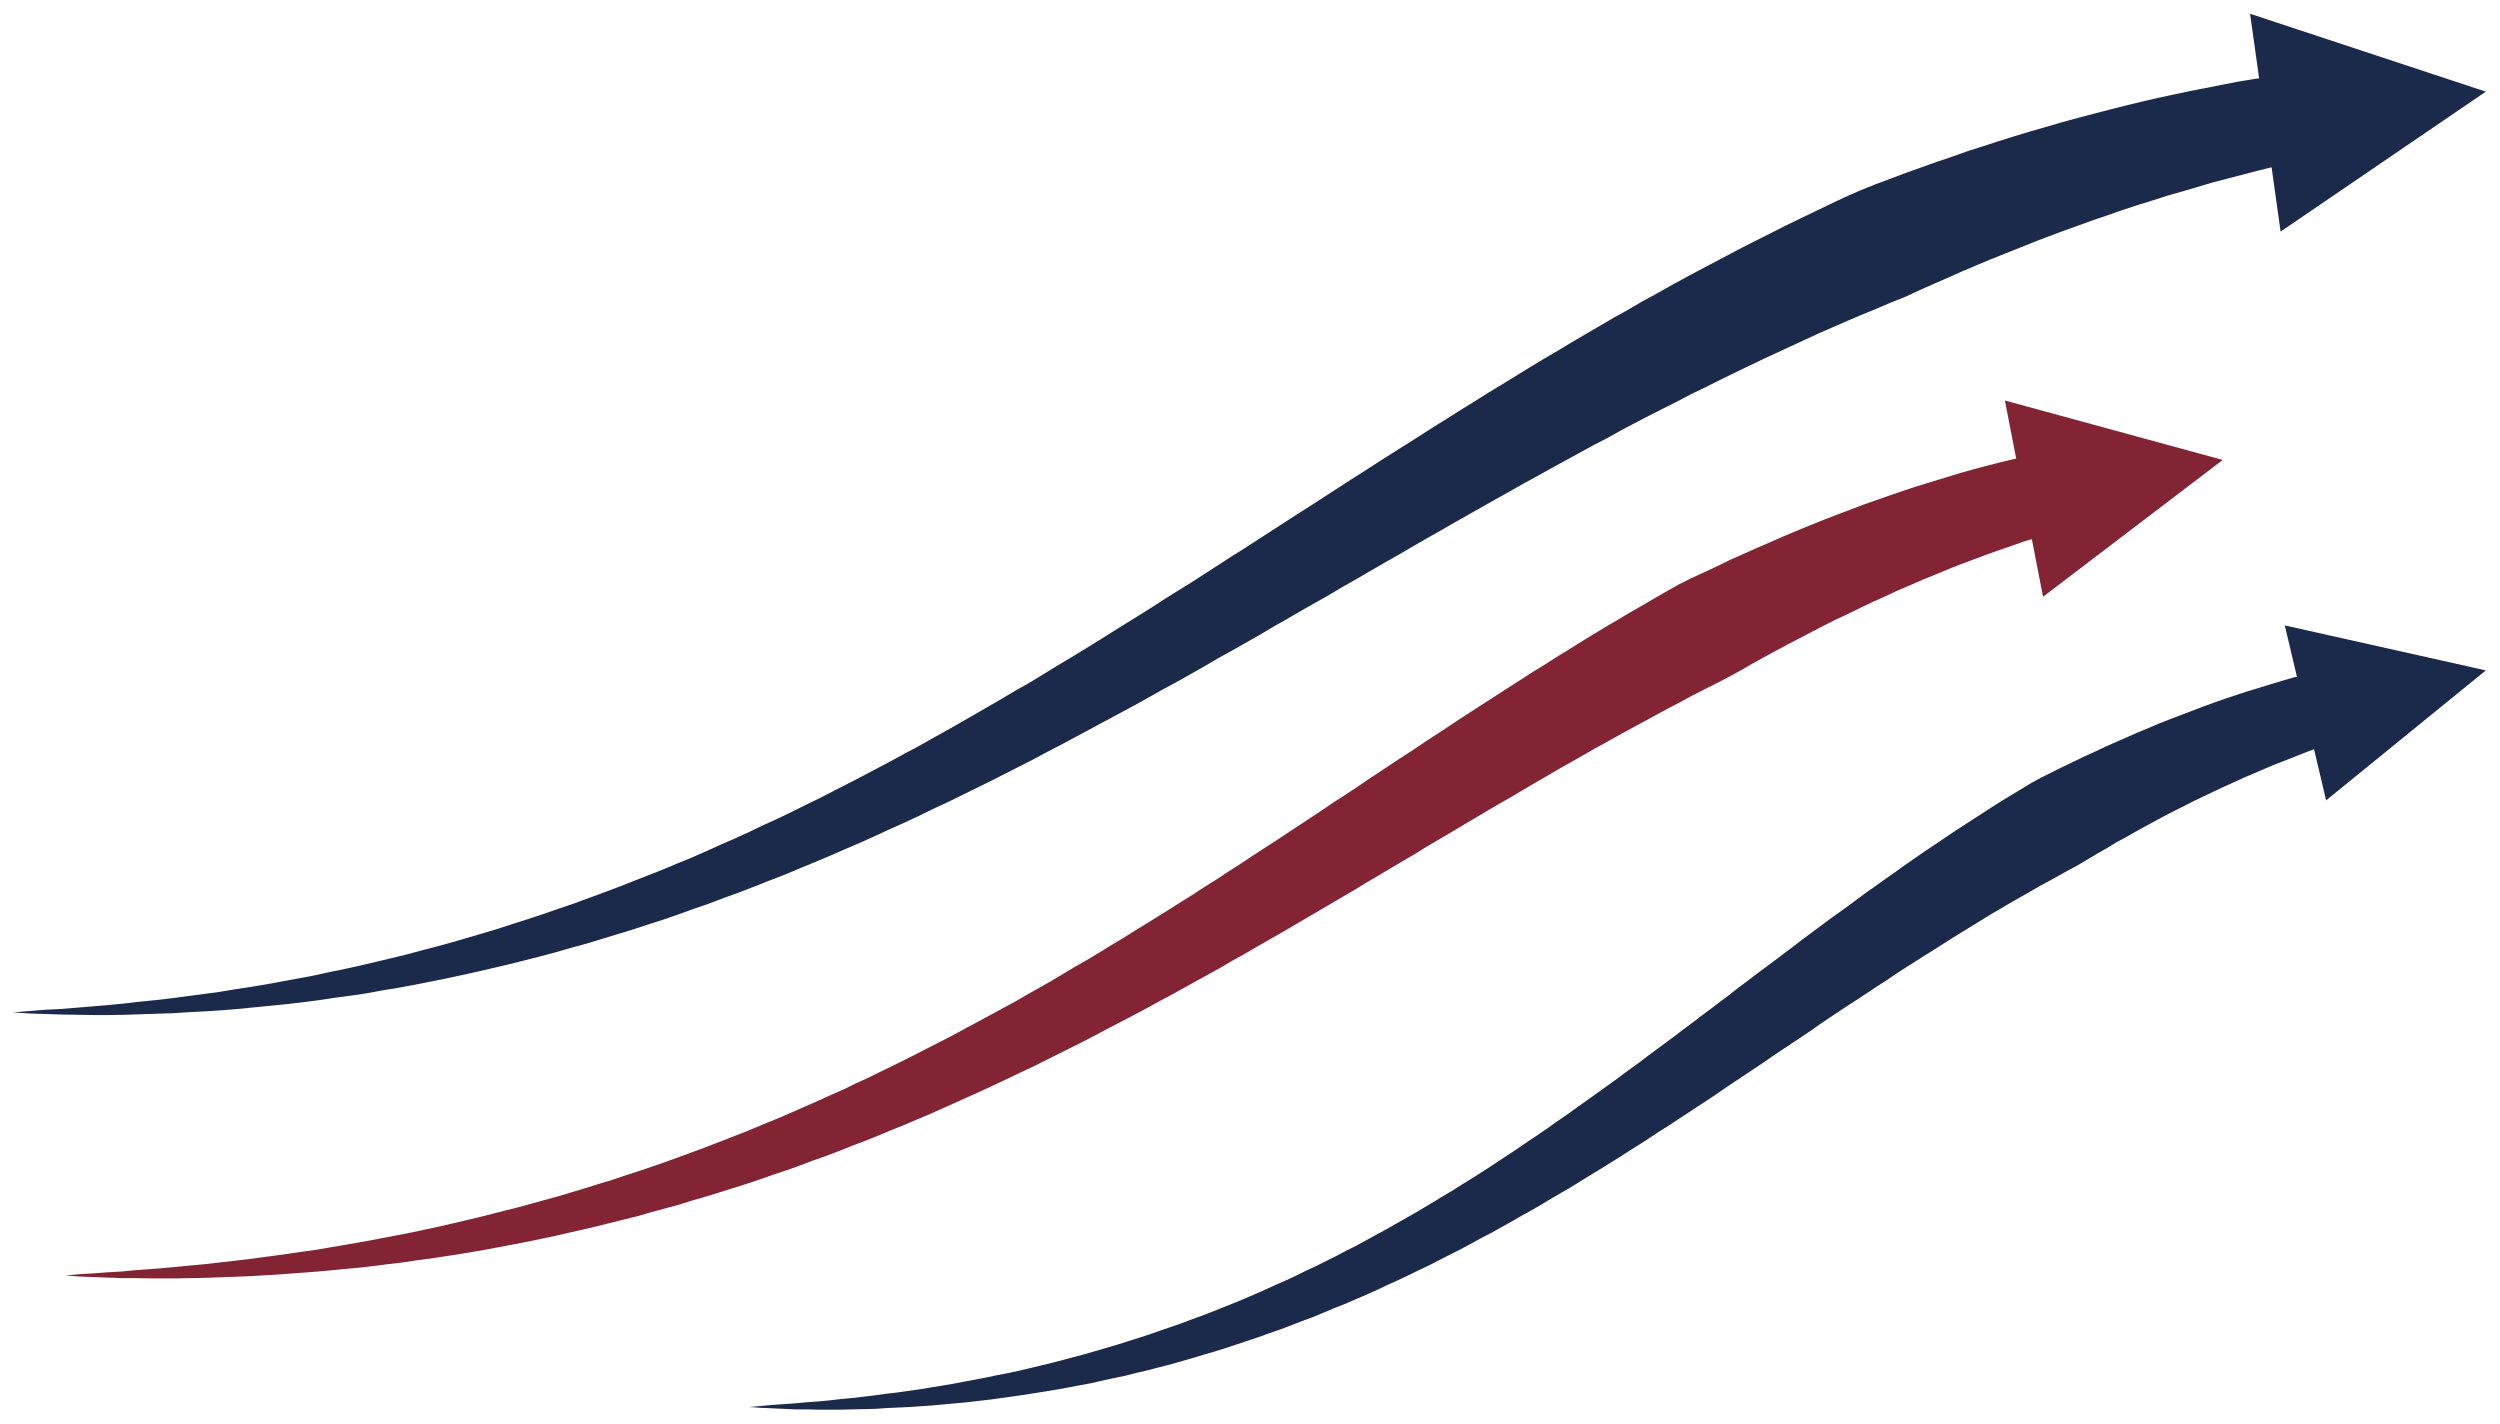
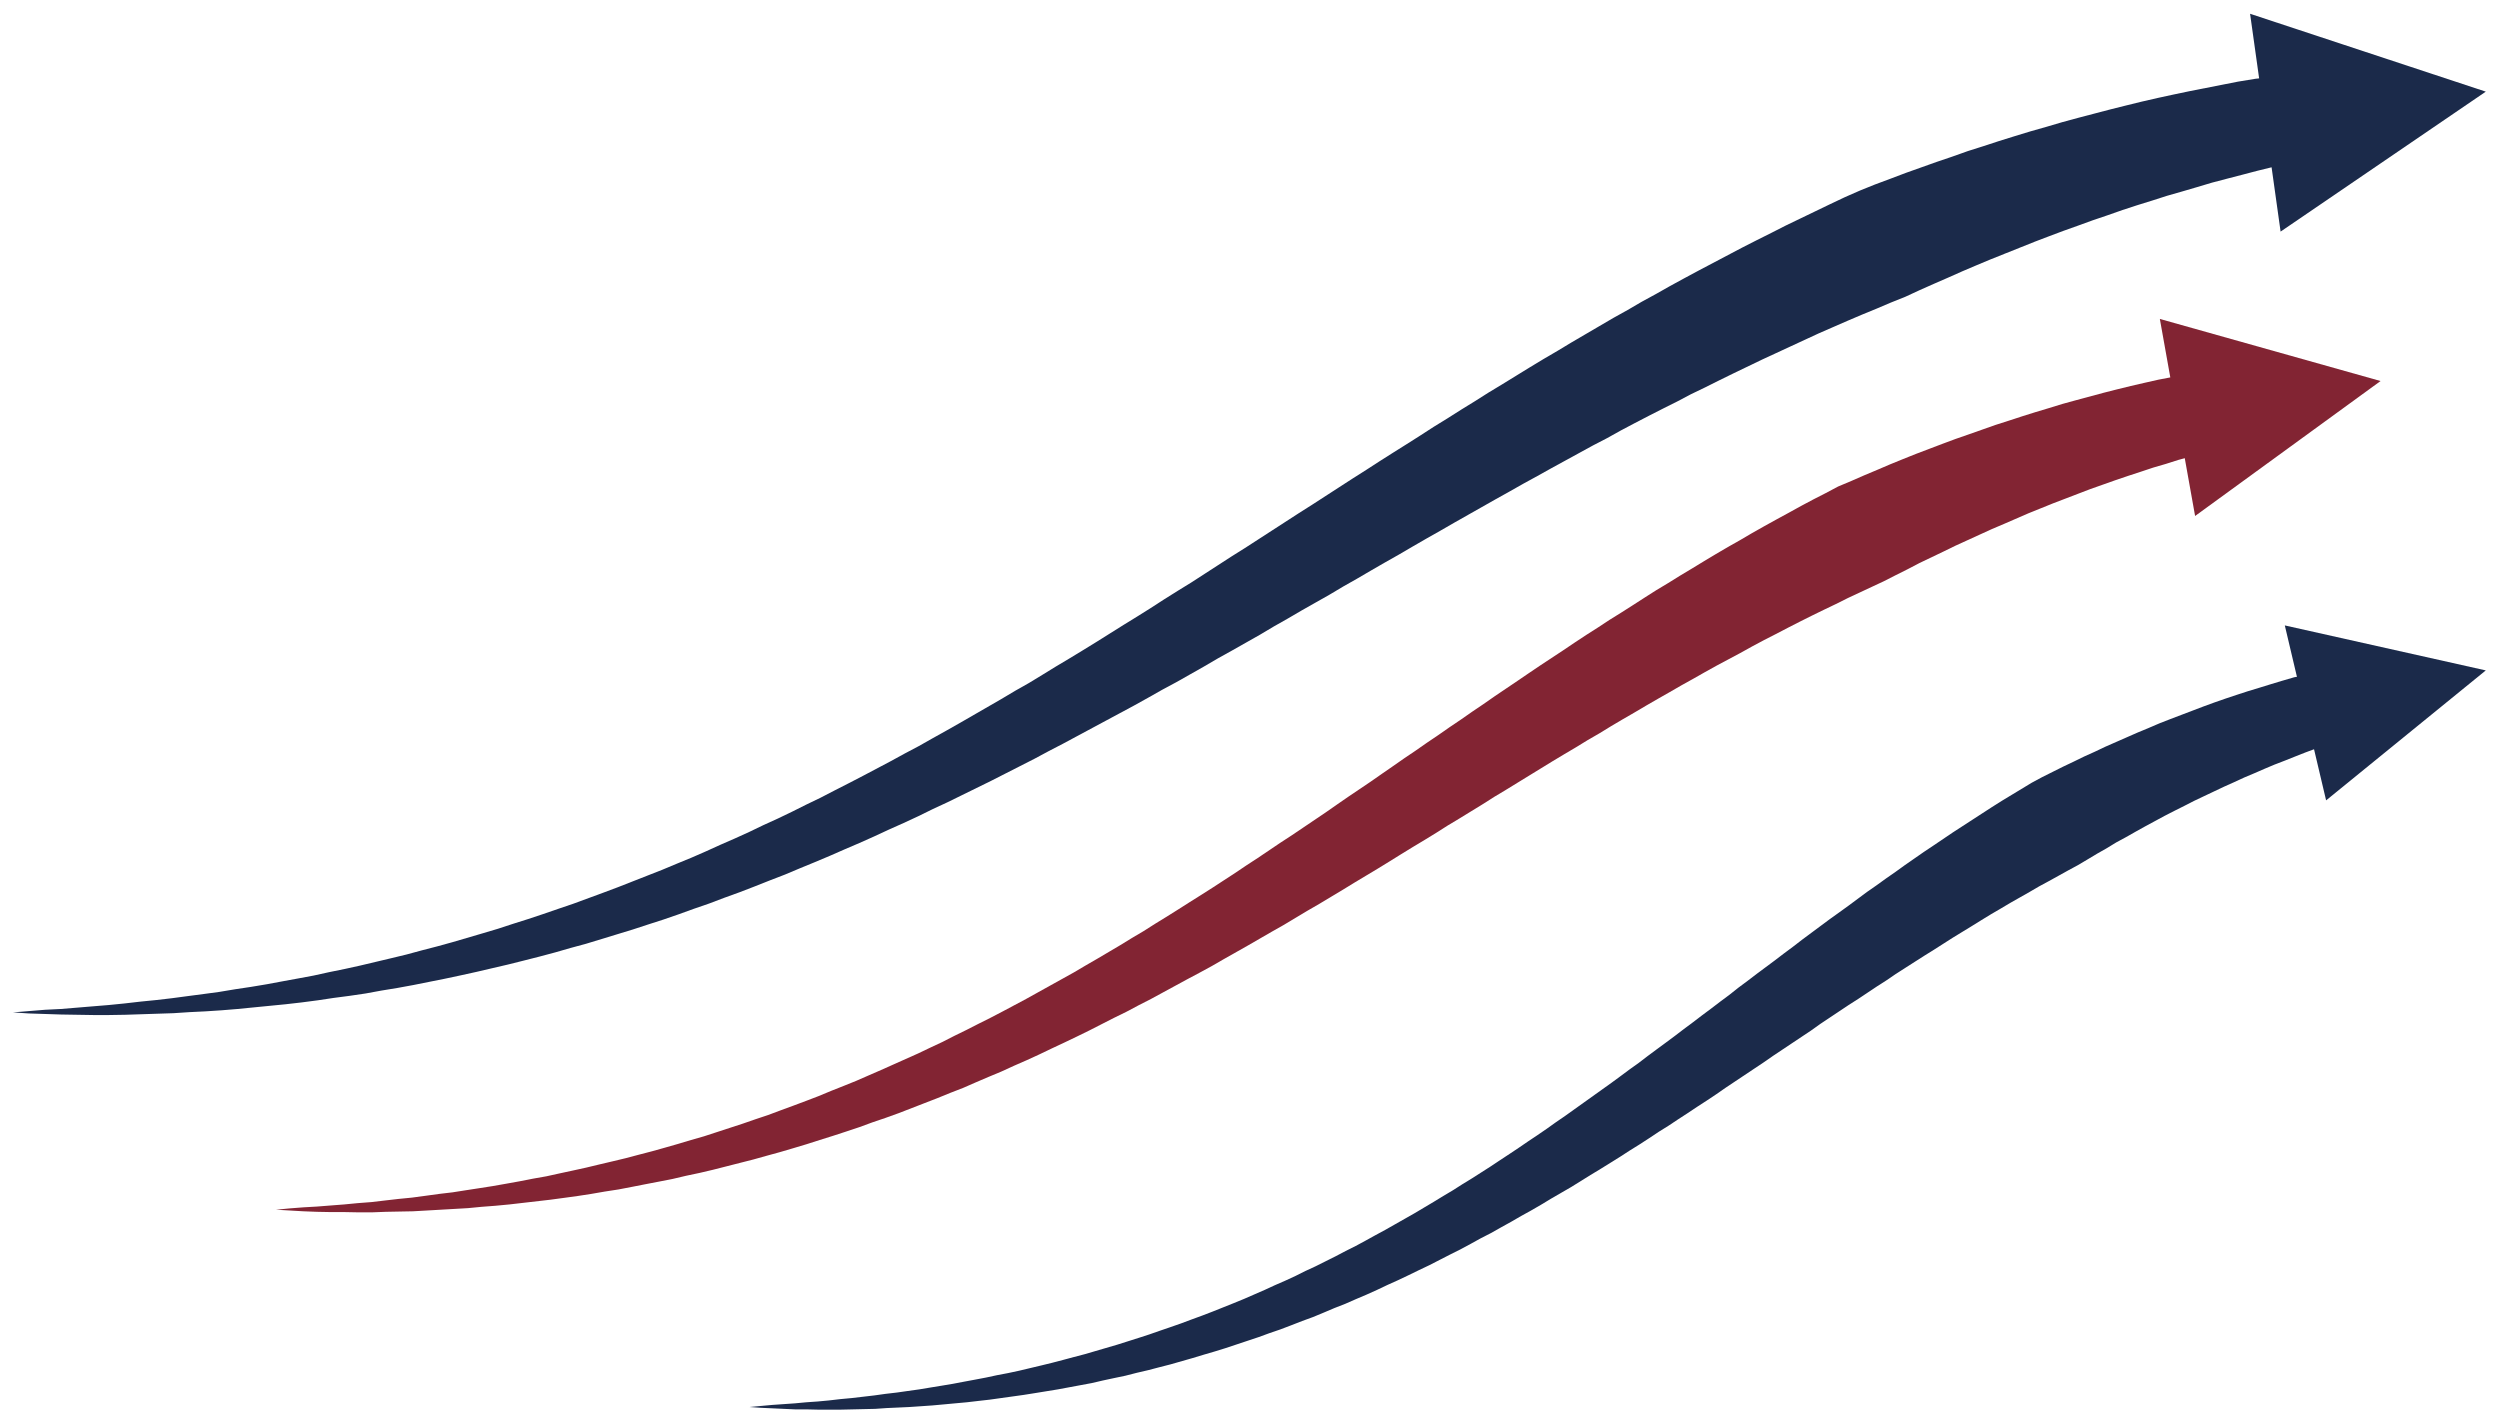
<svg xmlns="http://www.w3.org/2000/svg" viewBox="1.51 25.54 95.03 54.07" width="950" height="541">
  <path d="M2.00 64.00 L2.61 64.04 L3.22 64.06 L3.83 64.08 L4.44 64.09 L5.05 64.10 L5.66 64.10 L6.27 64.09 L6.88 64.07 L7.49 64.05 L8.10 64.03 L8.71 63.99 L9.32 63.96 L9.93 63.92 L10.54 63.87 L11.15 63.81 L11.76 63.75 L12.37 63.69 L12.98 63.62 L13.59 63.54 L14.19 63.45 L14.80 63.37 L15.41 63.28 L16.01 63.17 L16.62 63.07 L17.22 62.96 L17.82 62.84 L18.42 62.72 L19.03 62.59 L19.62 62.46 L20.22 62.32 L20.82 62.18 L21.42 62.03 L22.01 61.88 L22.61 61.72 L23.20 61.55 L23.79 61.39 L24.38 61.21 L24.97 61.03 L25.56 60.85 L26.14 60.66 L26.73 60.47 L27.31 60.27 L27.89 60.06 L28.47 59.86 L29.05 59.64 L29.63 59.43 L30.20 59.21 L30.78 58.98 L31.35 58.76 L31.92 58.52 L32.48 58.29 L33.05 58.05 L33.62 57.80 L34.18 57.56 L34.74 57.31 L35.30 57.05 L35.86 56.80 L36.42 56.54 L36.97 56.27 L37.53 56.01 L38.08 55.74 L38.63 55.47 L39.18 55.20 L39.73 54.92 L40.28 54.64 L40.83 54.36 L41.37 54.07 L41.91 53.79 L42.45 53.50 L42.99 53.21 L43.53 52.92 L44.07 52.63 L44.61 52.34 L45.15 52.04 L45.68 51.74 L46.22 51.45 L46.75 51.15 L47.28 50.85 L47.81 50.54 L48.35 50.24 L48.88 49.94 L49.41 49.64 L49.93 49.33 L50.46 49.03 L50.99 48.72 L51.52 48.42 L52.05 48.12 L52.57 47.81 L53.10 47.51 L53.63 47.20 L54.15 46.90 L54.68 46.60 L55.21 46.29 L55.73 45.99 L56.26 45.69 L56.78 45.39 L57.31 45.09 L57.84 44.79 L58.37 44.49 L58.89 44.20 L59.42 43.90 L59.95 43.61 L60.47 43.32 L61.00 43.03 L61.53 42.74 L62.06 42.45 L62.60 42.17 L63.12 41.88 L63.65 41.60 L64.19 41.32 L64.72 41.05 L65.26 40.78 L65.79 40.50 L66.33 40.24 L66.87 39.97 L67.40 39.71 L67.94 39.45 L68.48 39.19 L69.02 38.94 L69.56 38.69 L70.10 38.44 L70.64 38.19 L71.19 37.95 L71.74 37.71 L72.28 37.48 L72.84 37.25 L73.38 37.02 L73.93 36.80 L74.47 36.55 L75.01 36.31 L75.56 36.07 L76.10 35.83 L76.64 35.60 L77.19 35.37 L77.74 35.15 L78.29 34.93 L78.84 34.71 L79.39 34.50 L79.95 34.29 L80.51 34.09 L81.06 33.89 L81.62 33.70 L82.19 33.50 L82.74 33.32 L83.32 33.14 L83.88 32.96 L84.44 32.80 L85.02 32.63 L85.59 32.46 L86.16 32.31 L86.74 32.16 L87.31 32.01 L87.84 31.88 L88.39 31.78 L88.98 31.67 L89.58 31.56 L90.18 31.46 L90.78 31.35 L91.37 31.24 L91.97 31.12 L91.54 28.07 L90.94 28.13 L90.33 28.19 L89.73 28.25 L89.12 28.31 L88.51 28.37 L87.90 28.44 L87.25 28.51 L86.58 28.62 L85.97 28.74 L85.36 28.86 L84.75 28.98 L84.13 29.11 L83.53 29.24 L82.92 29.38 L82.31 29.53 L81.71 29.68 L81.10 29.84 L80.49 30.00 L79.90 30.16 L79.29 30.34 L78.69 30.51 L78.10 30.69 L77.49 30.88 L76.91 31.07 L76.31 31.26 L75.72 31.47 L75.13 31.67 L74.54 31.88 L73.95 32.09 L73.37 32.31 L72.78 32.53 L72.21 32.76 L71.64 33.01 L71.07 33.28 L70.51 33.55 L69.95 33.82 L69.39 34.09 L68.84 34.37 L68.28 34.65 L67.73 34.93 L67.18 35.22 L66.63 35.51 L66.08 35.80 L65.54 36.09 L64.99 36.39 L64.46 36.69 L63.91 36.99 L63.38 37.30 L62.84 37.60 L62.31 37.91 L61.78 38.22 L61.25 38.53 L60.72 38.85 L60.19 39.16 L59.66 39.48 L59.14 39.80 L58.62 40.12 L58.09 40.44 L57.57 40.77 L57.05 41.09 L56.53 41.42 L56.01 41.74 L55.50 42.07 L54.98 42.40 L54.47 42.72 L53.95 43.05 L53.44 43.38 L52.92 43.71 L52.41 44.04 L51.90 44.37 L51.39 44.70 L50.87 45.03 L50.36 45.36 L49.85 45.69 L49.34 46.02 L48.83 46.35 L48.32 46.67 L47.81 47.00 L47.30 47.33 L46.79 47.66 L46.27 47.98 L45.76 48.30 L45.25 48.63 L44.74 48.95 L44.22 49.27 L43.71 49.59 L43.20 49.91 L42.68 50.23 L42.17 50.54 L41.65 50.85 L41.13 51.17 L40.62 51.48 L40.09 51.78 L39.57 52.09 L39.05 52.39 L38.53 52.69 L38.01 52.99 L37.48 53.29 L36.96 53.58 L36.43 53.88 L35.90 54.16 L35.37 54.45 L34.84 54.73 L34.31 55.01 L33.77 55.29 L33.24 55.56 L32.70 55.84 L32.16 56.10 L31.62 56.37 L31.08 56.63 L30.53 56.88 L29.99 57.14 L29.44 57.39 L28.89 57.63 L28.34 57.88 L27.79 58.12 L27.23 58.35 L26.68 58.58 L26.12 58.80 L25.56 59.02 L25.00 59.24 L24.44 59.45 L23.87 59.66 L23.30 59.87 L22.74 60.06 L22.16 60.26 L21.59 60.45 L21.02 60.63 L20.44 60.82 L19.87 60.99 L19.29 61.16 L18.71 61.33 L18.13 61.49 L17.55 61.64 L16.96 61.80 L16.38 61.94 L15.79 62.08 L15.20 62.22 L14.61 62.35 L14.02 62.47 L13.43 62.60 L12.84 62.71 L12.24 62.82 L11.65 62.93 L11.05 63.03 L10.45 63.12 L9.85 63.22 L9.26 63.30 L8.65 63.38 L8.05 63.46 L7.45 63.53 L6.85 63.59 L6.24 63.66 L5.64 63.72 L5.03 63.77 L4.43 63.82 L3.82 63.87 L3.22 63.90 L2.61 63.95 L2.00 64.00 Z" fill="#1B2A4A" />
  <path d="M96.00 29.00 L88.20 34.32 L87.04 26.04 Z" fill="#1B2A4A" />
-   <path d="M4.00 74.00 L4.53 74.04 L5.06 74.06 L5.60 74.08 L6.13 74.10 L6.66 74.10 L7.19 74.11 L7.73 74.11 L8.26 74.11 L8.79 74.10 L9.33 74.09 L9.86 74.07 L10.39 74.05 L10.93 74.03 L11.46 74.00 L11.99 73.97 L12.53 73.93 L13.06 73.89 L13.59 73.85 L14.13 73.80 L14.65 73.75 L15.19 73.70 L15.72 73.64 L16.25 73.57 L16.78 73.51 L17.31 73.43 L17.84 73.36 L18.37 73.28 L18.90 73.20 L19.43 73.11 L19.96 73.02 L20.49 72.92 L21.02 72.82 L21.54 72.72 L22.07 72.61 L22.59 72.50 L23.11 72.38 L23.64 72.26 L24.16 72.14 L24.68 72.01 L25.20 71.88 L25.73 71.75 L26.24 71.60 L26.76 71.46 L27.28 71.32 L27.79 71.16 L28.31 71.01 L28.83 70.85 L29.34 70.69 L29.85 70.53 L30.36 70.36 L30.87 70.18 L31.38 70.01 L31.89 69.83 L32.39 69.64 L32.90 69.46 L33.40 69.27 L33.90 69.07 L34.40 68.88 L34.90 68.68 L35.40 68.47 L35.90 68.27 L36.39 68.06 L36.89 67.85 L37.38 67.63 L37.87 67.41 L38.36 67.19 L38.85 66.97 L39.34 66.74 L39.83 66.51 L40.31 66.28 L40.80 66.05 L41.28 65.81 L41.76 65.57 L42.24 65.33 L42.72 65.09 L43.20 64.84 L43.67 64.59 L44.15 64.34 L44.63 64.09 L45.10 63.84 L45.57 63.58 L46.04 63.33 L46.51 63.07 L46.98 62.81 L47.45 62.55 L47.92 62.29 L48.38 62.02 L48.85 61.76 L49.31 61.49 L49.78 61.22 L50.24 60.96 L50.70 60.69 L51.16 60.42 L51.62 60.15 L52.08 59.88 L52.54 59.61 L53.00 59.34 L53.46 59.06 L53.92 58.79 L54.37 58.52 L54.83 58.25 L55.29 57.98 L55.74 57.70 L56.20 57.43 L56.66 57.16 L57.11 56.89 L57.57 56.62 L58.02 56.35 L58.48 56.08 L58.94 55.82 L59.39 55.55 L59.85 55.28 L60.30 55.02 L60.76 54.75 L61.22 54.49 L61.68 54.23 L62.13 53.97 L62.59 53.72 L63.05 53.46 L63.51 53.21 L63.97 52.96 L64.43 52.71 L64.89 52.46 L65.35 52.22 L65.81 51.97 L66.28 51.73 L66.74 51.50 L67.20 51.26 L67.66 51.01 L68.11 50.75 L68.56 50.50 L69.02 50.25 L69.47 50.01 L69.93 49.77 L70.39 49.53 L70.85 49.29 L71.31 49.06 L71.78 48.84 L72.25 48.61 L72.71 48.39 L73.18 48.18 L73.65 47.96 L74.12 47.76 L74.60 47.55 L75.07 47.36 L75.55 47.16 L76.03 46.97 L76.51 46.79 L76.99 46.61 L77.47 46.44 L77.96 46.27 L78.44 46.10 L78.87 45.97 L79.34 45.86 L79.86 45.74 L80.37 45.61 L80.89 45.49 L81.41 45.37 L81.93 45.25 L82.44 45.12 L81.91 42.37 L81.38 42.44 L80.85 42.52 L80.33 42.60 L79.80 42.68 L79.28 42.77 L78.75 42.85 L78.17 42.94 L77.58 43.08 L77.04 43.22 L76.51 43.36 L75.98 43.51 L75.46 43.67 L74.93 43.83 L74.41 43.99 L73.89 44.16 L73.37 44.34 L72.85 44.52 L72.34 44.70 L71.82 44.90 L71.31 45.09 L70.80 45.29 L70.30 45.49 L69.79 45.70 L69.29 45.91 L68.79 46.13 L68.28 46.35 L67.79 46.57 L67.29 46.79 L66.80 47.03 L66.31 47.26 L65.81 47.49 L65.33 47.73 L64.85 48.00 L64.38 48.27 L63.92 48.54 L63.45 48.81 L62.98 49.09 L62.52 49.36 L62.06 49.64 L61.60 49.92 L61.14 50.21 L60.68 50.49 L60.23 50.78 L59.77 51.06 L59.32 51.35 L58.87 51.64 L58.42 51.93 L57.97 52.22 L57.52 52.51 L57.07 52.80 L56.62 53.10 L56.18 53.39 L55.73 53.68 L55.29 53.98 L54.84 54.27 L54.40 54.56 L53.95 54.86 L53.51 55.15 L53.07 55.45 L52.63 55.74 L52.18 56.03 L51.74 56.33 L51.30 56.62 L50.86 56.91 L50.42 57.20 L49.97 57.50 L49.53 57.78 L49.09 58.07 L48.65 58.36 L48.20 58.65 L47.76 58.94 L47.31 59.22 L46.87 59.51 L46.42 59.79 L45.98 60.07 L45.53 60.35 L45.08 60.63 L44.64 60.90 L44.19 61.18 L43.74 61.45 L43.29 61.73 L42.84 62.00 L42.38 62.26 L41.93 62.53 L41.48 62.80 L41.02 63.06 L40.56 63.32 L40.11 63.58 L39.65 63.83 L39.19 64.08 L38.73 64.33 L38.26 64.58 L37.80 64.83 L37.34 65.07 L36.87 65.31 L36.40 65.55 L35.93 65.79 L35.46 66.02 L34.99 66.25 L34.52 66.48 L34.04 66.70 L33.57 66.93 L33.09 67.14 L32.61 67.36 L32.13 67.57 L31.65 67.78 L31.17 67.99 L30.68 68.19 L30.20 68.39 L29.71 68.59 L29.22 68.78 L28.73 68.97 L28.24 69.16 L27.75 69.34 L27.26 69.52 L26.76 69.70 L26.27 69.87 L25.77 70.04 L25.27 70.20 L24.77 70.37 L24.27 70.52 L23.76 70.68 L23.26 70.83 L22.76 70.98 L22.25 71.12 L21.74 71.26 L21.24 71.40 L20.72 71.53 L20.21 71.66 L19.70 71.79 L19.19 71.91 L18.68 72.03 L18.16 72.15 L17.64 72.26 L17.13 72.37 L16.61 72.47 L16.09 72.57 L15.57 72.67 L15.06 72.76 L14.54 72.85 L14.01 72.94 L13.49 73.03 L12.97 73.10 L12.44 73.18 L11.92 73.25 L11.40 73.32 L10.87 73.39 L10.34 73.45 L9.82 73.51 L9.29 73.57 L8.76 73.62 L8.24 73.67 L7.71 73.72 L7.18 73.76 L6.65 73.80 L6.12 73.85 L5.59 73.88 L5.06 73.92 L4.53 73.95 L4.00 74.00 Z" fill="#822433" />
-   <path d="M86.00 43.00 L79.17 48.20 L77.72 40.74 Z" fill="#822433" />
+   <path d="M12.00 71.50 L12.52 71.53 L13.04 71.56 L13.56 71.58 L14.08 71.59 L14.60 71.59 L15.13 71.60 L15.65 71.60 L16.17 71.58 L16.69 71.57 L17.21 71.56 L17.74 71.53 L18.26 71.50 L18.78 71.47 L19.30 71.44 L19.82 71.39 L20.34 71.35 L20.87 71.30 L21.39 71.24 L21.91 71.18 L22.43 71.12 L22.95 71.05 L23.46 70.98 L23.98 70.90 L24.50 70.81 L25.02 70.73 L25.54 70.63 L26.05 70.53 L26.57 70.43 L27.08 70.33 L27.59 70.21 L28.11 70.10 L28.62 69.98 L29.13 69.85 L29.64 69.72 L30.15 69.59 L30.65 69.45 L31.16 69.31 L31.67 69.16 L32.17 69.01 L32.67 68.85 L33.18 68.69 L33.67 68.53 L34.18 68.36 L34.67 68.18 L35.17 68.01 L35.67 67.83 L36.16 67.64 L36.65 67.45 L37.14 67.26 L37.63 67.06 L38.12 66.87 L38.60 66.66 L39.09 66.45 L39.57 66.25 L40.05 66.03 L40.53 65.82 L41.01 65.60 L41.49 65.37 L41.96 65.15 L42.44 64.92 L42.91 64.69 L43.38 64.45 L43.85 64.21 L44.32 63.98 L44.79 63.73 L45.26 63.49 L45.72 63.24 L46.18 62.99 L46.64 62.74 L47.11 62.49 L47.57 62.24 L48.02 61.98 L48.48 61.72 L48.94 61.46 L49.39 61.20 L49.84 60.94 L50.30 60.68 L50.75 60.41 L51.20 60.14 L51.65 59.88 L52.10 59.61 L52.55 59.34 L52.99 59.07 L53.44 58.80 L53.89 58.53 L54.33 58.26 L54.78 57.98 L55.22 57.71 L55.67 57.44 L56.11 57.17 L56.55 56.89 L57.00 56.62 L57.44 56.35 L57.88 56.08 L58.32 55.80 L58.77 55.53 L59.21 55.26 L59.65 54.99 L60.09 54.72 L60.53 54.45 L60.98 54.18 L61.42 53.92 L61.86 53.65 L62.31 53.39 L62.75 53.12 L63.19 52.86 L63.64 52.60 L64.08 52.34 L64.53 52.08 L64.97 51.83 L65.42 51.57 L65.87 51.32 L66.31 51.07 L66.76 50.82 L67.21 50.58 L67.66 50.34 L68.11 50.09 L68.56 49.85 L69.01 49.62 L69.47 49.38 L69.92 49.15 L70.38 48.92 L70.83 48.70 L71.29 48.48 L71.75 48.25 L72.20 48.04 L72.67 47.82 L73.12 47.61 L73.57 47.38 L74.03 47.15 L74.47 46.92 L74.93 46.70 L75.39 46.48 L75.84 46.26 L76.30 46.05 L76.76 45.84 L77.22 45.63 L77.69 45.43 L78.15 45.23 L78.61 45.03 L79.08 44.84 L79.55 44.65 L80.02 44.47 L80.49 44.29 L80.96 44.11 L81.44 43.94 L81.92 43.77 L82.39 43.61 L82.88 43.45 L83.36 43.29 L83.84 43.15 L84.31 43.00 L84.75 42.88 L85.22 42.77 L85.73 42.66 L86.24 42.55 L86.74 42.44 L87.25 42.32 L87.76 42.21 L88.27 42.09 L87.77 39.34 L87.26 39.40 L86.74 39.47 L86.22 39.54 L85.71 39.61 L85.19 39.68 L84.68 39.76 L84.12 39.84 L83.55 39.95 L83.02 40.07 L82.50 40.19 L81.97 40.32 L81.46 40.45 L80.94 40.59 L80.42 40.73 L79.91 40.87 L79.39 41.03 L78.89 41.18 L78.38 41.34 L77.86 41.51 L77.36 41.67 L76.85 41.85 L76.34 42.03 L75.85 42.20 L75.34 42.39 L74.84 42.58 L74.34 42.77 L73.84 42.97 L73.35 43.17 L72.86 43.38 L72.36 43.59 L71.88 43.80 L71.38 44.01 L70.91 44.26 L70.44 44.50 L69.97 44.75 L69.50 45.01 L69.04 45.26 L68.57 45.52 L68.11 45.78 L67.65 46.05 L67.19 46.31 L66.73 46.58 L66.28 46.85 L65.82 47.13 L65.37 47.40 L64.92 47.68 L64.47 47.95 L64.03 48.23 L63.58 48.52 L63.14 48.80 L62.69 49.08 L62.25 49.37 L61.81 49.65 L61.37 49.94 L60.94 50.23 L60.50 50.52 L60.06 50.81 L59.63 51.10 L59.19 51.40 L58.76 51.69 L58.33 51.98 L57.90 52.28 L57.47 52.57 L57.04 52.87 L56.61 53.16 L56.18 53.46 L55.75 53.75 L55.32 54.05 L54.89 54.34 L54.46 54.64 L54.04 54.93 L53.61 55.23 L53.18 55.52 L52.75 55.81 L52.33 56.10 L51.90 56.40 L51.47 56.69 L51.04 56.98 L50.61 57.27 L50.18 57.55 L49.75 57.84 L49.32 58.13 L48.89 58.41 L48.46 58.70 L48.03 58.98 L47.60 59.26 L47.16 59.54 L46.73 59.81 L46.29 60.09 L45.86 60.36 L45.42 60.63 L44.98 60.91 L44.54 61.17 L44.10 61.44 L43.66 61.70 L43.22 61.96 L42.77 62.22 L42.33 62.48 L41.88 62.73 L41.43 62.98 L40.98 63.23 L40.53 63.48 L40.08 63.72 L39.63 63.96 L39.17 64.20 L38.71 64.43 L38.26 64.66 L37.79 64.89 L37.34 65.12 L36.87 65.34 L36.41 65.56 L35.94 65.77 L35.47 65.98 L35.00 66.19 L34.54 66.39 L34.06 66.60 L33.59 66.79 L33.11 66.98 L32.63 67.18 L32.16 67.36 L31.68 67.54 L31.19 67.72 L30.71 67.90 L30.23 68.06 L29.74 68.23 L29.25 68.39 L28.76 68.55 L28.27 68.71 L27.78 68.85 L27.28 69.00 L26.79 69.14 L26.29 69.28 L25.79 69.41 L25.30 69.54 L24.80 69.66 L24.29 69.78 L23.79 69.90 L23.29 70.01 L22.78 70.12 L22.28 70.23 L21.77 70.32 L21.26 70.42 L20.76 70.51 L20.25 70.60 L19.74 70.68 L19.22 70.76 L18.71 70.84 L18.20 70.90 L17.69 70.97 L17.17 71.04 L16.66 71.09 L16.14 71.15 L15.63 71.21 L15.11 71.25 L14.59 71.30 L14.07 71.34 L13.56 71.38 L13.04 71.41 L12.52 71.45 L12.00 71.50 Z" fill="#822433" />
+   <path d="M92.00 40.00 L84.95 45.13 L83.61 37.64 Z" fill="#822433" />
  <path d="M30.00 79.00 L30.43 79.03 L30.87 79.05 L31.30 79.07 L31.74 79.09 L32.17 79.09 L32.60 79.10 L33.04 79.10 L33.47 79.10 L33.91 79.09 L34.34 79.08 L34.78 79.07 L35.21 79.04 L35.65 79.02 L36.08 79.00 L36.52 78.97 L36.95 78.94 L37.39 78.90 L37.82 78.86 L38.26 78.82 L38.69 78.77 L39.13 78.72 L39.56 78.66 L39.99 78.60 L40.42 78.54 L40.86 78.47 L41.29 78.40 L41.72 78.33 L42.15 78.25 L42.58 78.17 L43.01 78.09 L43.44 77.99 L43.86 77.90 L44.29 77.81 L44.72 77.70 L45.15 77.60 L45.57 77.49 L46.00 77.38 L46.42 77.26 L46.84 77.14 L47.27 77.01 L47.68 76.89 L48.10 76.76 L48.52 76.62 L48.94 76.48 L49.36 76.34 L49.77 76.19 L50.18 76.05 L50.60 75.89 L51.01 75.73 L51.42 75.58 L51.83 75.41 L52.23 75.24 L52.64 75.08 L53.05 74.90 L53.45 74.73 L53.85 74.55 L54.25 74.36 L54.65 74.18 L55.05 73.99 L55.44 73.80 L55.84 73.61 L56.23 73.41 L56.62 73.21 L57.02 73.01 L57.41 72.80 L57.79 72.59 L58.18 72.39 L58.57 72.17 L58.95 71.96 L59.33 71.74 L59.71 71.53 L60.09 71.31 L60.47 71.08 L60.85 70.86 L61.23 70.64 L61.60 70.41 L61.97 70.18 L62.35 69.95 L62.72 69.72 L63.09 69.49 L63.46 69.25 L63.83 69.02 L64.20 68.78 L64.56 68.54 L64.93 68.31 L65.29 68.07 L65.66 67.83 L66.02 67.59 L66.39 67.35 L66.75 67.11 L67.11 66.86 L67.47 66.62 L67.83 66.38 L68.19 66.14 L68.55 65.90 L68.91 65.65 L69.27 65.41 L69.63 65.17 L69.99 64.93 L70.35 64.69 L70.70 64.44 L71.06 64.20 L71.42 63.96 L71.78 63.72 L72.14 63.49 L72.50 63.25 L72.86 63.01 L73.22 62.78 L73.57 62.54 L73.93 62.31 L74.29 62.08 L74.65 61.85 L75.02 61.62 L75.38 61.39 L75.74 61.16 L76.10 60.94 L76.46 60.72 L76.83 60.49 L77.19 60.27 L77.55 60.06 L77.92 59.84 L78.29 59.63 L78.66 59.42 L79.02 59.21 L79.39 59.01 L79.77 58.80 L80.13 58.60 L80.50 58.40 L80.87 58.18 L81.22 57.97 L81.59 57.76 L81.95 57.54 L82.32 57.34 L82.69 57.13 L83.05 56.93 L83.42 56.73 L83.79 56.53 L84.16 56.34 L84.54 56.15 L84.91 55.96 L85.29 55.78 L85.67 55.60 L86.05 55.42 L86.43 55.25 L86.82 55.07 L87.20 54.91 L87.59 54.74 L87.97 54.58 L88.36 54.43 L88.76 54.27 L89.14 54.12 L89.49 53.99 L89.85 53.88 L90.26 53.77 L90.68 53.65 L91.10 53.53 L91.51 53.42 L91.93 53.30 L92.35 53.18 L92.76 53.06 L92.19 50.60 L91.76 50.68 L91.33 50.76 L90.91 50.84 L90.48 50.92 L90.06 51.00 L89.63 51.08 L89.20 51.17 L88.72 51.26 L88.24 51.40 L87.81 51.53 L87.39 51.66 L86.96 51.79 L86.53 51.93 L86.11 52.07 L85.68 52.22 L85.27 52.37 L84.85 52.53 L84.43 52.69 L84.01 52.85 L83.60 53.01 L83.18 53.19 L82.77 53.36 L82.36 53.54 L81.95 53.72 L81.54 53.90 L81.14 54.09 L80.74 54.27 L80.33 54.47 L79.93 54.66 L79.53 54.86 L79.13 55.06 L78.74 55.27 L78.36 55.50 L77.98 55.73 L77.60 55.96 L77.22 56.20 L76.85 56.44 L76.48 56.68 L76.11 56.92 L75.74 57.16 L75.37 57.41 L75.00 57.66 L74.64 57.90 L74.28 58.15 L73.92 58.40 L73.56 58.66 L73.20 58.91 L72.84 59.17 L72.48 59.42 L72.13 59.68 L71.78 59.94 L71.42 60.20 L71.07 60.45 L70.72 60.71 L70.37 60.97 L70.02 61.23 L69.67 61.50 L69.32 61.76 L68.98 62.02 L68.63 62.28 L68.28 62.54 L67.94 62.80 L67.59 63.06 L67.25 63.33 L66.90 63.59 L66.56 63.85 L66.21 64.11 L65.87 64.37 L65.52 64.63 L65.18 64.89 L64.83 65.15 L64.49 65.40 L64.14 65.66 L63.80 65.92 L63.45 66.17 L63.10 66.43 L62.76 66.68 L62.41 66.93 L62.06 67.18 L61.71 67.43 L61.36 67.68 L61.01 67.93 L60.66 68.17 L60.31 68.42 L59.96 68.66 L59.60 68.90 L59.25 69.14 L58.89 69.38 L58.54 69.61 L58.18 69.85 L57.82 70.08 L57.46 70.31 L57.10 70.53 L56.74 70.76 L56.37 70.98 L56.01 71.20 L55.64 71.42 L55.27 71.64 L54.90 71.85 L54.53 72.06 L54.16 72.27 L53.79 72.47 L53.41 72.68 L53.04 72.88 L52.66 73.07 L52.28 73.27 L51.90 73.46 L51.52 73.65 L51.13 73.83 L50.75 74.02 L50.36 74.20 L49.97 74.37 L49.58 74.55 L49.19 74.72 L48.80 74.89 L48.41 75.05 L48.01 75.21 L47.61 75.37 L47.22 75.52 L46.81 75.67 L46.41 75.82 L46.01 75.96 L45.60 76.10 L45.20 76.24 L44.80 76.37 L44.39 76.50 L43.98 76.63 L43.57 76.75 L43.16 76.87 L42.75 76.99 L42.33 77.10 L41.92 77.21 L41.50 77.32 L41.09 77.42 L40.67 77.52 L40.25 77.62 L39.83 77.71 L39.41 77.79 L38.99 77.88 L38.57 77.96 L38.14 78.04 L37.72 78.12 L37.30 78.19 L36.87 78.26 L36.45 78.33 L36.02 78.39 L35.60 78.45 L35.17 78.50 L34.74 78.56 L34.31 78.61 L33.88 78.66 L33.45 78.70 L33.02 78.75 L32.59 78.79 L32.16 78.82 L31.73 78.86 L31.30 78.89 L30.87 78.92 L30.43 78.96 L30.00 79.00 Z" fill="#1B2A4A" />
  <path d="M96.00 51.00 L89.93 55.94 L88.36 49.29 Z" fill="#1B2A4A" />
</svg>
